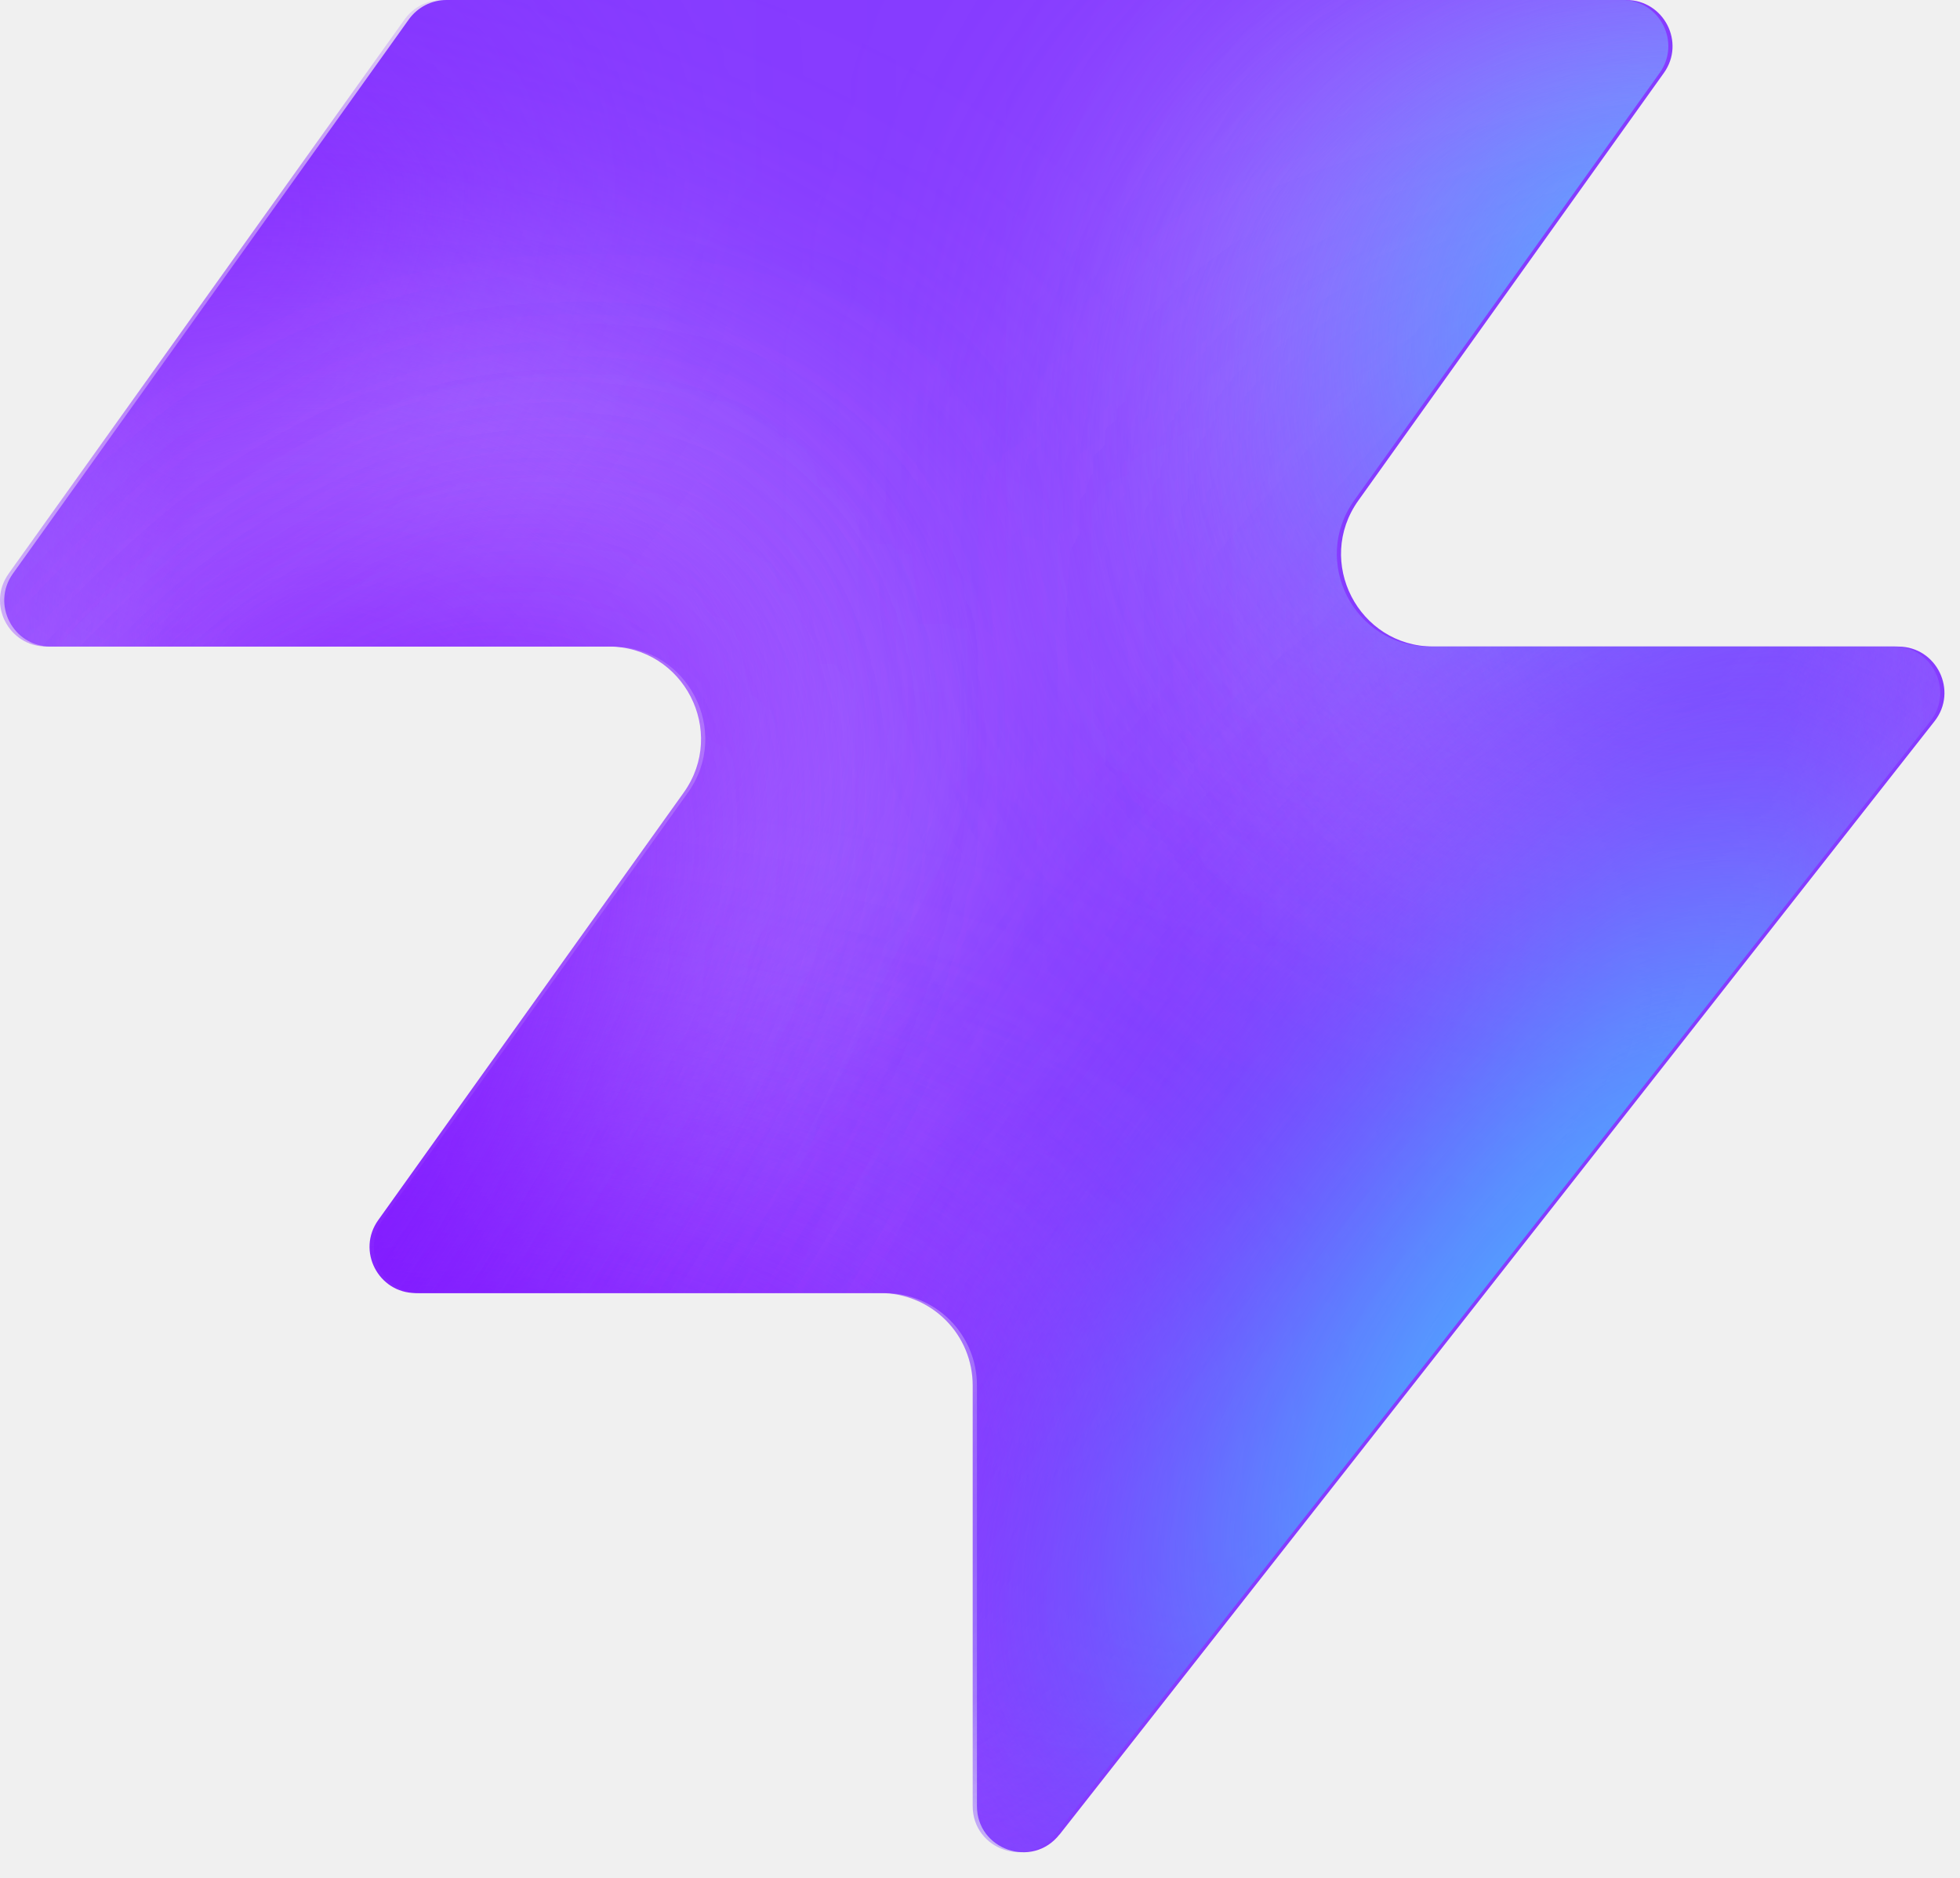
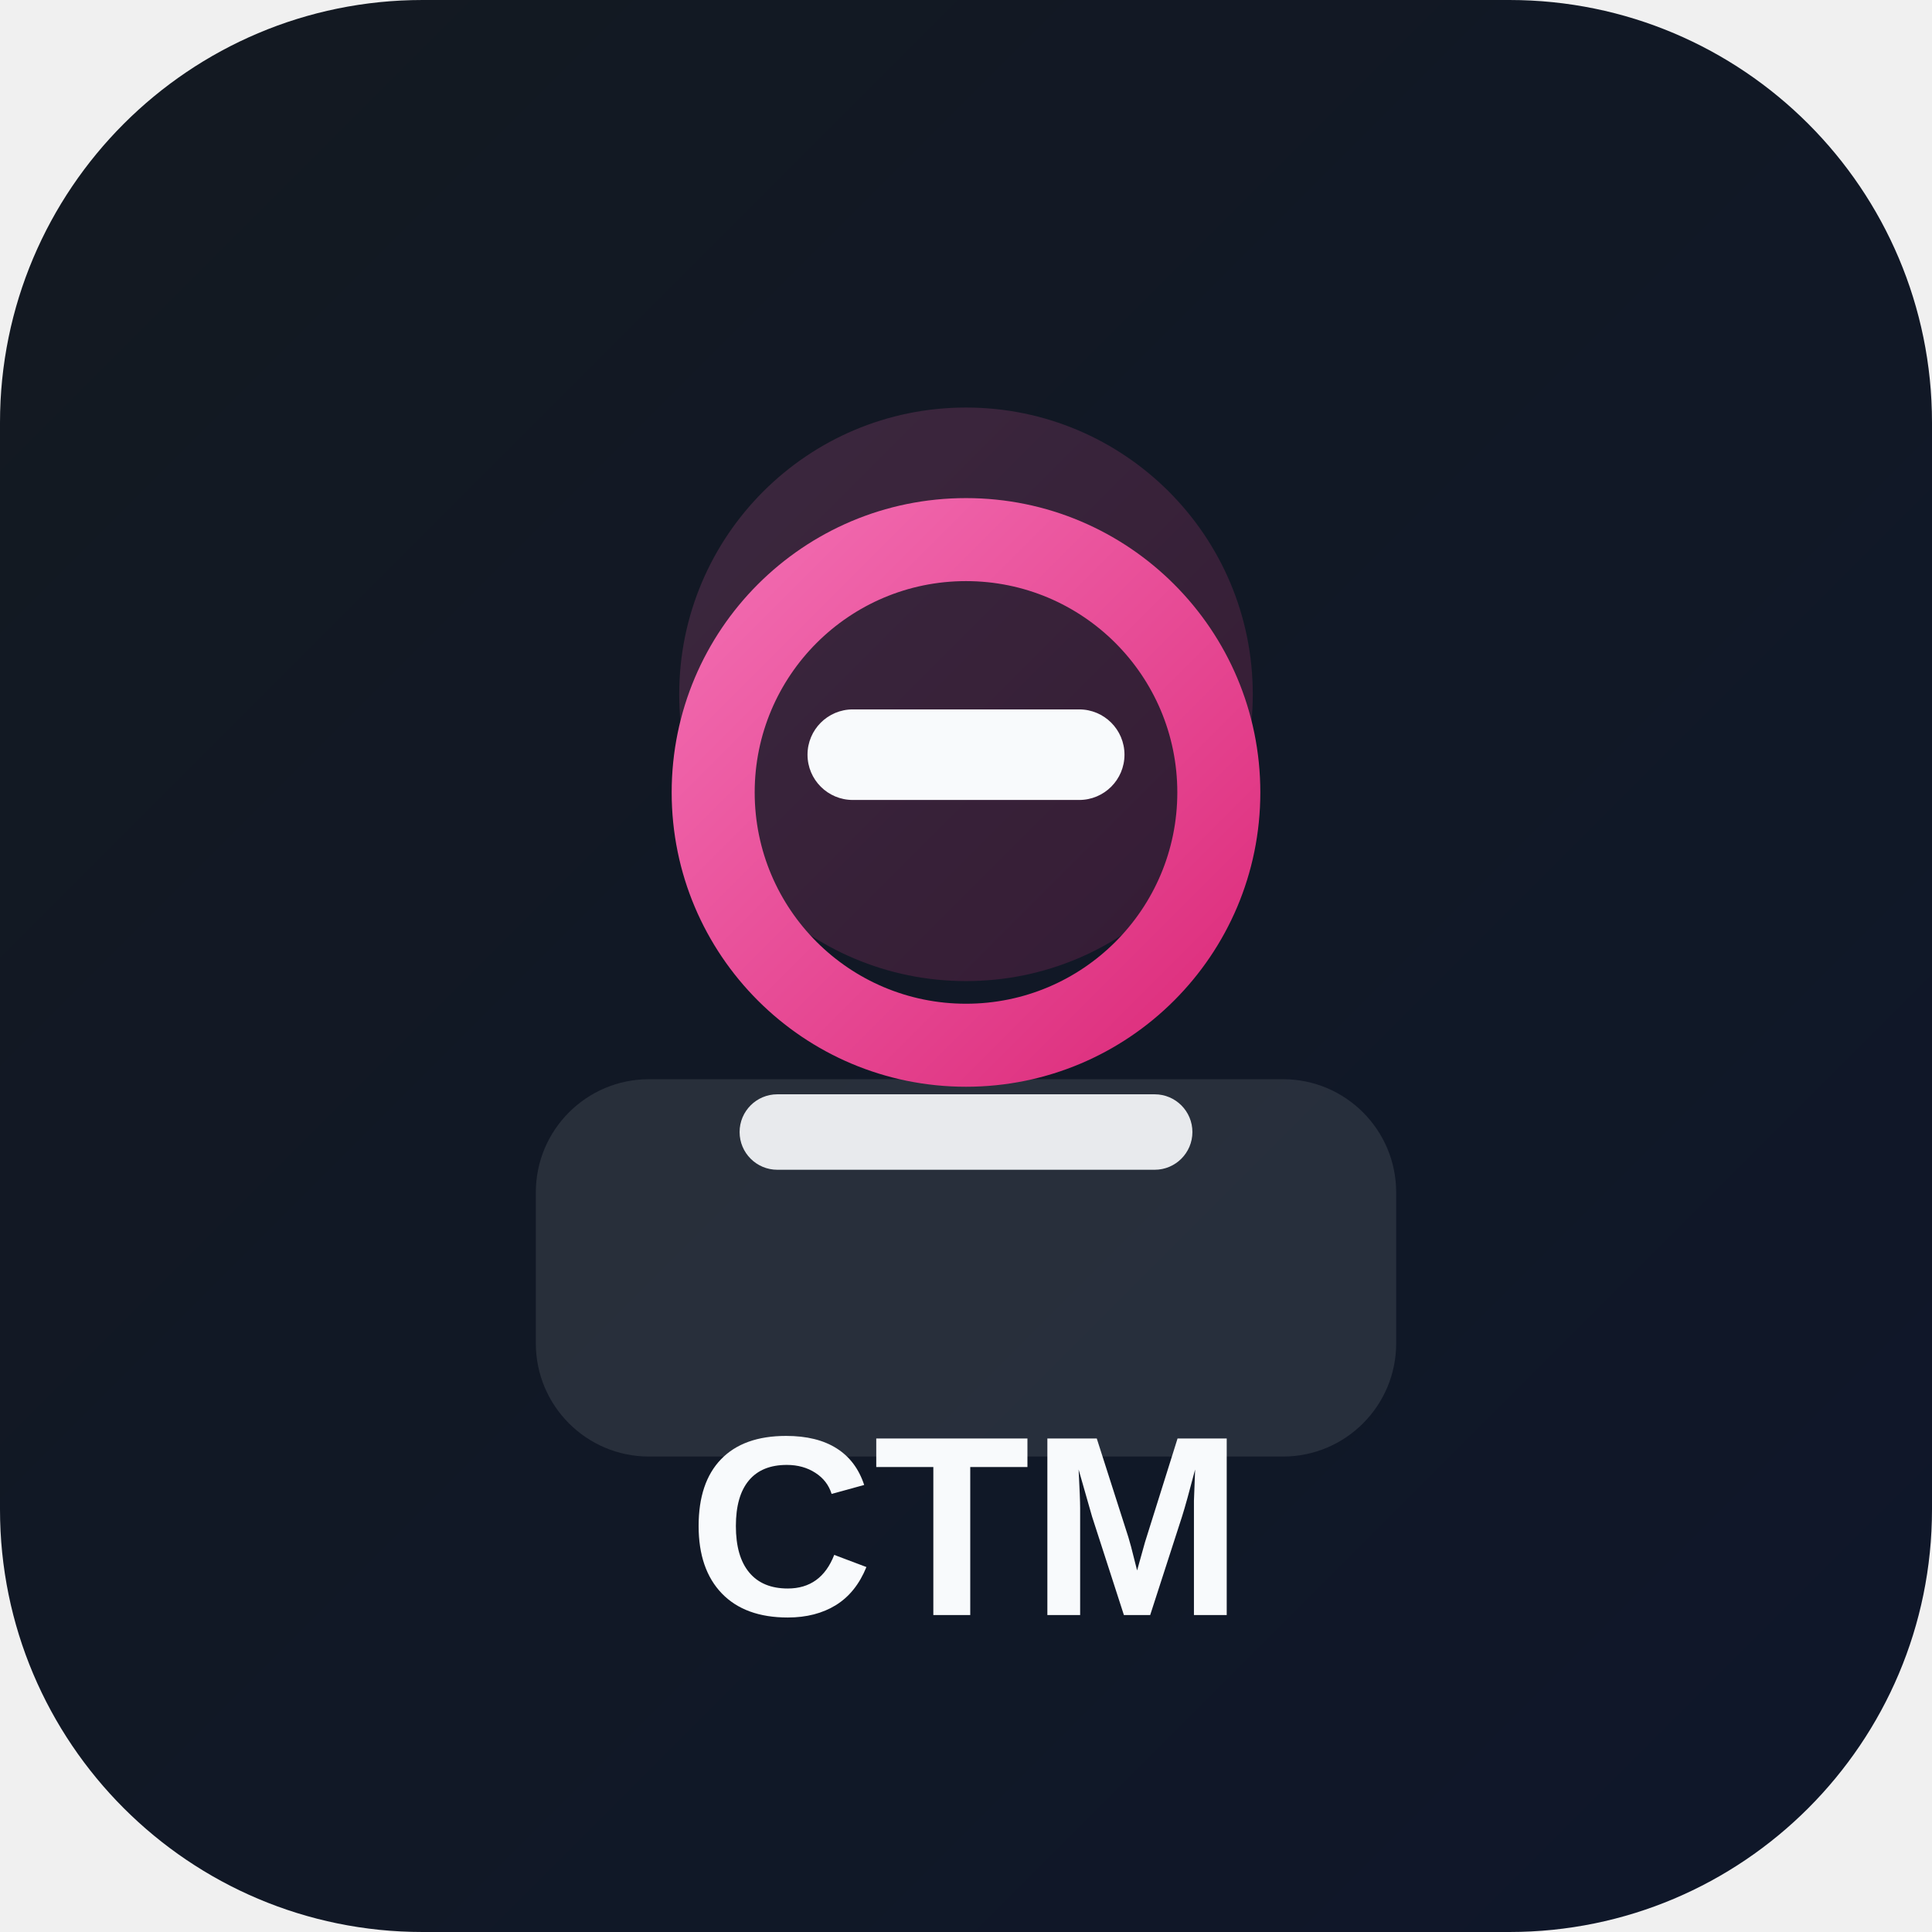
- <svg xmlns="http://www.w3.org/2000/svg" width="48" height="46" fill="none" viewBox="0 0 48 46">
-   <path fill="#863bff" d="M25.946 44.938c-.664.845-2.021.375-2.021-.698V33.937a2.26 2.26 0 0 0-2.262-2.262H10.287c-.92 0-1.456-1.04-.92-1.788l7.48-10.471c1.07-1.497 0-3.578-1.842-3.578H1.237c-.92 0-1.456-1.04-.92-1.788L10.013.474c.214-.297.556-.474.92-.474h28.894c.92 0 1.456 1.04.92 1.788l-7.48 10.471c-1.07 1.498 0 3.579 1.842 3.579h11.377c.943 0 1.473 1.088.89 1.83L25.947 44.94z" style="fill:#863bff;fill:color(display-p3 .525 .23 1);fill-opacity:1" />
-   <mask id="a" width="48" height="46" x="0" y="0" maskUnits="userSpaceOnUse" style="mask-type:alpha">
-     <path fill="#000" d="M25.842 44.938c-.664.844-2.021.375-2.021-.698V33.937a2.26 2.26 0 0 0-2.262-2.262H10.183c-.92 0-1.456-1.04-.92-1.788l7.48-10.471c1.07-1.498 0-3.579-1.842-3.579H1.133c-.92 0-1.456-1.04-.92-1.787L9.91.473c.214-.297.556-.474.92-.474h28.894c.92 0 1.456 1.04.92 1.788l-7.48 10.471c-1.07 1.498 0 3.578 1.842 3.578h11.377c.943 0 1.473 1.088.89 1.832L25.843 44.94z" style="fill:#000;fill-opacity:1" />
-   </mask>
-   <g mask="url(#a)">
-     <g filter="url(#b)">
-       <ellipse cx="5.508" cy="14.704" fill="#ede6ff" rx="5.508" ry="14.704" style="fill:#ede6ff;fill:color(display-p3 .927 .903 1);fill-opacity:1" transform="matrix(.00324 1 1 -.00324 -4.47 31.516)" />
-     </g>
-     <g filter="url(#c)">
-       <ellipse cx="10.399" cy="29.851" fill="#ede6ff" rx="10.399" ry="29.851" style="fill:#ede6ff;fill:color(display-p3 .927 .903 1);fill-opacity:1" transform="matrix(.00324 1 1 -.00324 -39.328 7.883)" />
-     </g>
-     <g filter="url(#d)">
-       <ellipse cx="5.508" cy="30.487" fill="#7e14ff" rx="5.508" ry="30.487" style="fill:#7e14ff;fill:color(display-p3 .492 .077 1);fill-opacity:1" transform="rotate(89.814 -25.913 -14.639)scale(1 -1)" />
-     </g>
-     <g filter="url(#e)">
-       <ellipse cx="5.508" cy="30.599" fill="#7e14ff" rx="5.508" ry="30.599" style="fill:#7e14ff;fill:color(display-p3 .492 .077 1);fill-opacity:1" transform="rotate(89.814 -32.644 -3.334)scale(1 -1)" />
-     </g>
-     <g filter="url(#f)">
-       <ellipse cx="5.508" cy="30.599" fill="#7e14ff" rx="5.508" ry="30.599" style="fill:#7e14ff;fill:color(display-p3 .492 .077 1);fill-opacity:1" transform="matrix(.00324 1 1 -.00324 -34.34 30.47)" />
-     </g>
-     <g filter="url(#g)">
-       <ellipse cx="14.072" cy="22.078" fill="#ede6ff" rx="14.072" ry="22.078" style="fill:#ede6ff;fill:color(display-p3 .927 .903 1);fill-opacity:1" transform="rotate(93.35 24.506 48.493)scale(-1 1)" />
-     </g>
-     <g filter="url(#h)">
-       <ellipse cx="3.47" cy="21.501" fill="#7e14ff" rx="3.47" ry="21.501" style="fill:#7e14ff;fill:color(display-p3 .492 .077 1);fill-opacity:1" transform="rotate(89.009 28.708 47.59)scale(-1 1)" />
-     </g>
-     <g filter="url(#i)">
-       <ellipse cx="3.47" cy="21.501" fill="#7e14ff" rx="3.47" ry="21.501" style="fill:#7e14ff;fill:color(display-p3 .492 .077 1);fill-opacity:1" transform="rotate(89.009 28.708 47.59)scale(-1 1)" />
-     </g>
-     <g filter="url(#j)">
-       <ellipse cx=".387" cy="8.972" fill="#7e14ff" rx="4.407" ry="29.108" style="fill:#7e14ff;fill:color(display-p3 .492 .077 1);fill-opacity:1" transform="rotate(39.51 .387 8.972)" />
-     </g>
-     <g filter="url(#k)">
-       <ellipse cx="47.523" cy="-6.092" fill="#7e14ff" rx="4.407" ry="29.108" style="fill:#7e14ff;fill:color(display-p3 .492 .077 1);fill-opacity:1" transform="rotate(37.892 47.523 -6.092)" />
-     </g>
-     <g filter="url(#l)">
-       <ellipse cx="41.412" cy="6.333" fill="#47bfff" rx="5.971" ry="9.665" style="fill:#47bfff;fill:color(display-p3 .28 .748 1);fill-opacity:1" transform="rotate(37.892 41.412 6.333)" />
-     </g>
-     <g filter="url(#m)">
-       <ellipse cx="-1.879" cy="38.332" fill="#7e14ff" rx="4.407" ry="29.108" style="fill:#7e14ff;fill:color(display-p3 .492 .077 1);fill-opacity:1" transform="rotate(37.892 -1.88 38.332)" />
-     </g>
-     <g filter="url(#n)">
-       <ellipse cx="-1.879" cy="38.332" fill="#7e14ff" rx="4.407" ry="29.108" style="fill:#7e14ff;fill:color(display-p3 .492 .077 1);fill-opacity:1" transform="rotate(37.892 -1.88 38.332)" />
-     </g>
-     <g filter="url(#o)">
-       <ellipse cx="35.651" cy="29.907" fill="#7e14ff" rx="4.407" ry="29.108" style="fill:#7e14ff;fill:color(display-p3 .492 .077 1);fill-opacity:1" transform="rotate(37.892 35.651 29.907)" />
-     </g>
-     <g filter="url(#p)">
-       <ellipse cx="38.418" cy="32.4" fill="#47bfff" rx="5.971" ry="15.297" style="fill:#47bfff;fill:color(display-p3 .28 .748 1);fill-opacity:1" transform="rotate(37.892 38.418 32.4)" />
-     </g>
-   </g>
+ <svg xmlns="http://www.w3.org/2000/svg" viewBox="0 0 256 256" role="img" aria-labelledby="title desc">
  <defs>
-     <filter id="b" width="60.045" height="41.654" x="-19.77" y="16.149" color-interpolation-filters="sRGB" filterUnits="userSpaceOnUse">
-       <feFlood flood-opacity="0" result="BackgroundImageFix" />
-       <feBlend in="SourceGraphic" in2="BackgroundImageFix" result="shape" />
-       <feGaussianBlur result="effect1_foregroundBlur_2002_17158" stdDeviation="7.659" />
-     </filter>
-     <filter id="c" width="90.34" height="51.437" x="-54.613" y="-7.533" color-interpolation-filters="sRGB" filterUnits="userSpaceOnUse">
-       <feFlood flood-opacity="0" result="BackgroundImageFix" />
-       <feBlend in="SourceGraphic" in2="BackgroundImageFix" result="shape" />
-       <feGaussianBlur result="effect1_foregroundBlur_2002_17158" stdDeviation="7.659" />
-     </filter>
-     <filter id="d" width="79.355" height="29.4" x="-49.64" y="2.03" color-interpolation-filters="sRGB" filterUnits="userSpaceOnUse">
-       <feFlood flood-opacity="0" result="BackgroundImageFix" />
-       <feBlend in="SourceGraphic" in2="BackgroundImageFix" result="shape" />
-       <feGaussianBlur result="effect1_foregroundBlur_2002_17158" stdDeviation="4.596" />
-     </filter>
-     <filter id="e" width="79.579" height="29.4" x="-45.045" y="20.029" color-interpolation-filters="sRGB" filterUnits="userSpaceOnUse">
-       <feFlood flood-opacity="0" result="BackgroundImageFix" />
-       <feBlend in="SourceGraphic" in2="BackgroundImageFix" result="shape" />
-       <feGaussianBlur result="effect1_foregroundBlur_2002_17158" stdDeviation="4.596" />
-     </filter>
-     <filter id="f" width="79.579" height="29.4" x="-43.513" y="21.178" color-interpolation-filters="sRGB" filterUnits="userSpaceOnUse">
-       <feFlood flood-opacity="0" result="BackgroundImageFix" />
-       <feBlend in="SourceGraphic" in2="BackgroundImageFix" result="shape" />
-       <feGaussianBlur result="effect1_foregroundBlur_2002_17158" stdDeviation="4.596" />
-     </filter>
-     <filter id="g" width="74.749" height="58.852" x="15.756" y="-17.901" color-interpolation-filters="sRGB" filterUnits="userSpaceOnUse">
-       <feFlood flood-opacity="0" result="BackgroundImageFix" />
-       <feBlend in="SourceGraphic" in2="BackgroundImageFix" result="shape" />
-       <feGaussianBlur result="effect1_foregroundBlur_2002_17158" stdDeviation="7.659" />
-     </filter>
-     <filter id="h" width="61.377" height="25.362" x="23.548" y="2.284" color-interpolation-filters="sRGB" filterUnits="userSpaceOnUse">
-       <feFlood flood-opacity="0" result="BackgroundImageFix" />
-       <feBlend in="SourceGraphic" in2="BackgroundImageFix" result="shape" />
-       <feGaussianBlur result="effect1_foregroundBlur_2002_17158" stdDeviation="4.596" />
-     </filter>
-     <filter id="i" width="61.377" height="25.362" x="23.548" y="2.284" color-interpolation-filters="sRGB" filterUnits="userSpaceOnUse">
-       <feFlood flood-opacity="0" result="BackgroundImageFix" />
-       <feBlend in="SourceGraphic" in2="BackgroundImageFix" result="shape" />
-       <feGaussianBlur result="effect1_foregroundBlur_2002_17158" stdDeviation="4.596" />
-     </filter>
-     <filter id="j" width="56.045" height="63.649" x="-27.636" y="-22.853" color-interpolation-filters="sRGB" filterUnits="userSpaceOnUse">
-       <feFlood flood-opacity="0" result="BackgroundImageFix" />
-       <feBlend in="SourceGraphic" in2="BackgroundImageFix" result="shape" />
-       <feGaussianBlur result="effect1_foregroundBlur_2002_17158" stdDeviation="4.596" />
-     </filter>
-     <filter id="k" width="54.814" height="64.646" x="20.116" y="-38.415" color-interpolation-filters="sRGB" filterUnits="userSpaceOnUse">
-       <feFlood flood-opacity="0" result="BackgroundImageFix" />
-       <feBlend in="SourceGraphic" in2="BackgroundImageFix" result="shape" />
-       <feGaussianBlur result="effect1_foregroundBlur_2002_17158" stdDeviation="4.596" />
-     </filter>
-     <filter id="l" width="33.541" height="35.313" x="24.641" y="-11.323" color-interpolation-filters="sRGB" filterUnits="userSpaceOnUse">
-       <feFlood flood-opacity="0" result="BackgroundImageFix" />
-       <feBlend in="SourceGraphic" in2="BackgroundImageFix" result="shape" />
-       <feGaussianBlur result="effect1_foregroundBlur_2002_17158" stdDeviation="4.596" />
-     </filter>
-     <filter id="m" width="54.814" height="64.646" x="-29.286" y="6.009" color-interpolation-filters="sRGB" filterUnits="userSpaceOnUse">
-       <feFlood flood-opacity="0" result="BackgroundImageFix" />
-       <feBlend in="SourceGraphic" in2="BackgroundImageFix" result="shape" />
-       <feGaussianBlur result="effect1_foregroundBlur_2002_17158" stdDeviation="4.596" />
-     </filter>
-     <filter id="n" width="54.814" height="64.646" x="-29.286" y="6.009" color-interpolation-filters="sRGB" filterUnits="userSpaceOnUse">
-       <feFlood flood-opacity="0" result="BackgroundImageFix" />
-       <feBlend in="SourceGraphic" in2="BackgroundImageFix" result="shape" />
-       <feGaussianBlur result="effect1_foregroundBlur_2002_17158" stdDeviation="4.596" />
-     </filter>
-     <filter id="o" width="54.814" height="64.646" x="8.244" y="-2.416" color-interpolation-filters="sRGB" filterUnits="userSpaceOnUse">
-       <feFlood flood-opacity="0" result="BackgroundImageFix" />
-       <feBlend in="SourceGraphic" in2="BackgroundImageFix" result="shape" />
-       <feGaussianBlur result="effect1_foregroundBlur_2002_17158" stdDeviation="4.596" />
-     </filter>
-     <filter id="p" width="39.409" height="43.623" x="18.713" y="10.588" color-interpolation-filters="sRGB" filterUnits="userSpaceOnUse">
-       <feFlood flood-opacity="0" result="BackgroundImageFix" />
-       <feBlend in="SourceGraphic" in2="BackgroundImageFix" result="shape" />
-       <feGaussianBlur result="effect1_foregroundBlur_2002_17158" stdDeviation="4.596" />
-     </filter>
+     <linearGradient id="bg" x1="0%" y1="0%" x2="100%" y2="100%">
+       <stop offset="0%" stop-color="#131921" />
+       <stop offset="100%" stop-color="#0F172A" />
+     </linearGradient>
+     <linearGradient id="accent" x1="0%" y1="0%" x2="100%" y2="100%">
+       <stop offset="0%" stop-color="#F472B6" />
+       <stop offset="100%" stop-color="#DB2777" />
+     </linearGradient>
  </defs>
+   <rect width="256" height="256" rx="56" fill="url(#bg)" />
+   <circle cx="128" cy="92" r="38" fill="url(#accent)" opacity="0.18" />
+   <path d="M71 158c0-8.284 6.716-15 15-15h84c8.284 0 15 6.716 15 15v20c0 8.284-6.716 15-15 15H86c-8.284 0-15-6.716-15-15v-20Z" fill="#FFFFFF" fill-opacity="0.1" />
+   <path d="M89 105c0-21.539 17.461-39 39-39s39 17.461 39 39-17.461 39-39 39-39-17.461-39-39Zm11 0c0 15.464 12.536 28 28 28s28-12.536 28-28-12.536-28-28-28-28 12.536-28 28Z" fill="url(#accent)" />
+   <path d="M113 94h30c3.314 0 6 2.686 6 6s-2.686 6-6 6h-30c-3.314 0-6-2.686-6-6s2.686-6 6-6Z" fill="#F8FAFC" />
+   <path d="M103 145h50c2.761 0 5 2.239 5 5s-2.239 5-5 5h-50c-2.761 0-5-2.239-5-5s2.239-5 5-5Z" fill="#F8FAFC" opacity="0.92" />
+   <text x="128" y="214" text-anchor="middle" font-family="Arial, Helvetica, sans-serif" font-size="34" font-weight="700" fill="#F8FAFC">CTM</text>
</svg>
